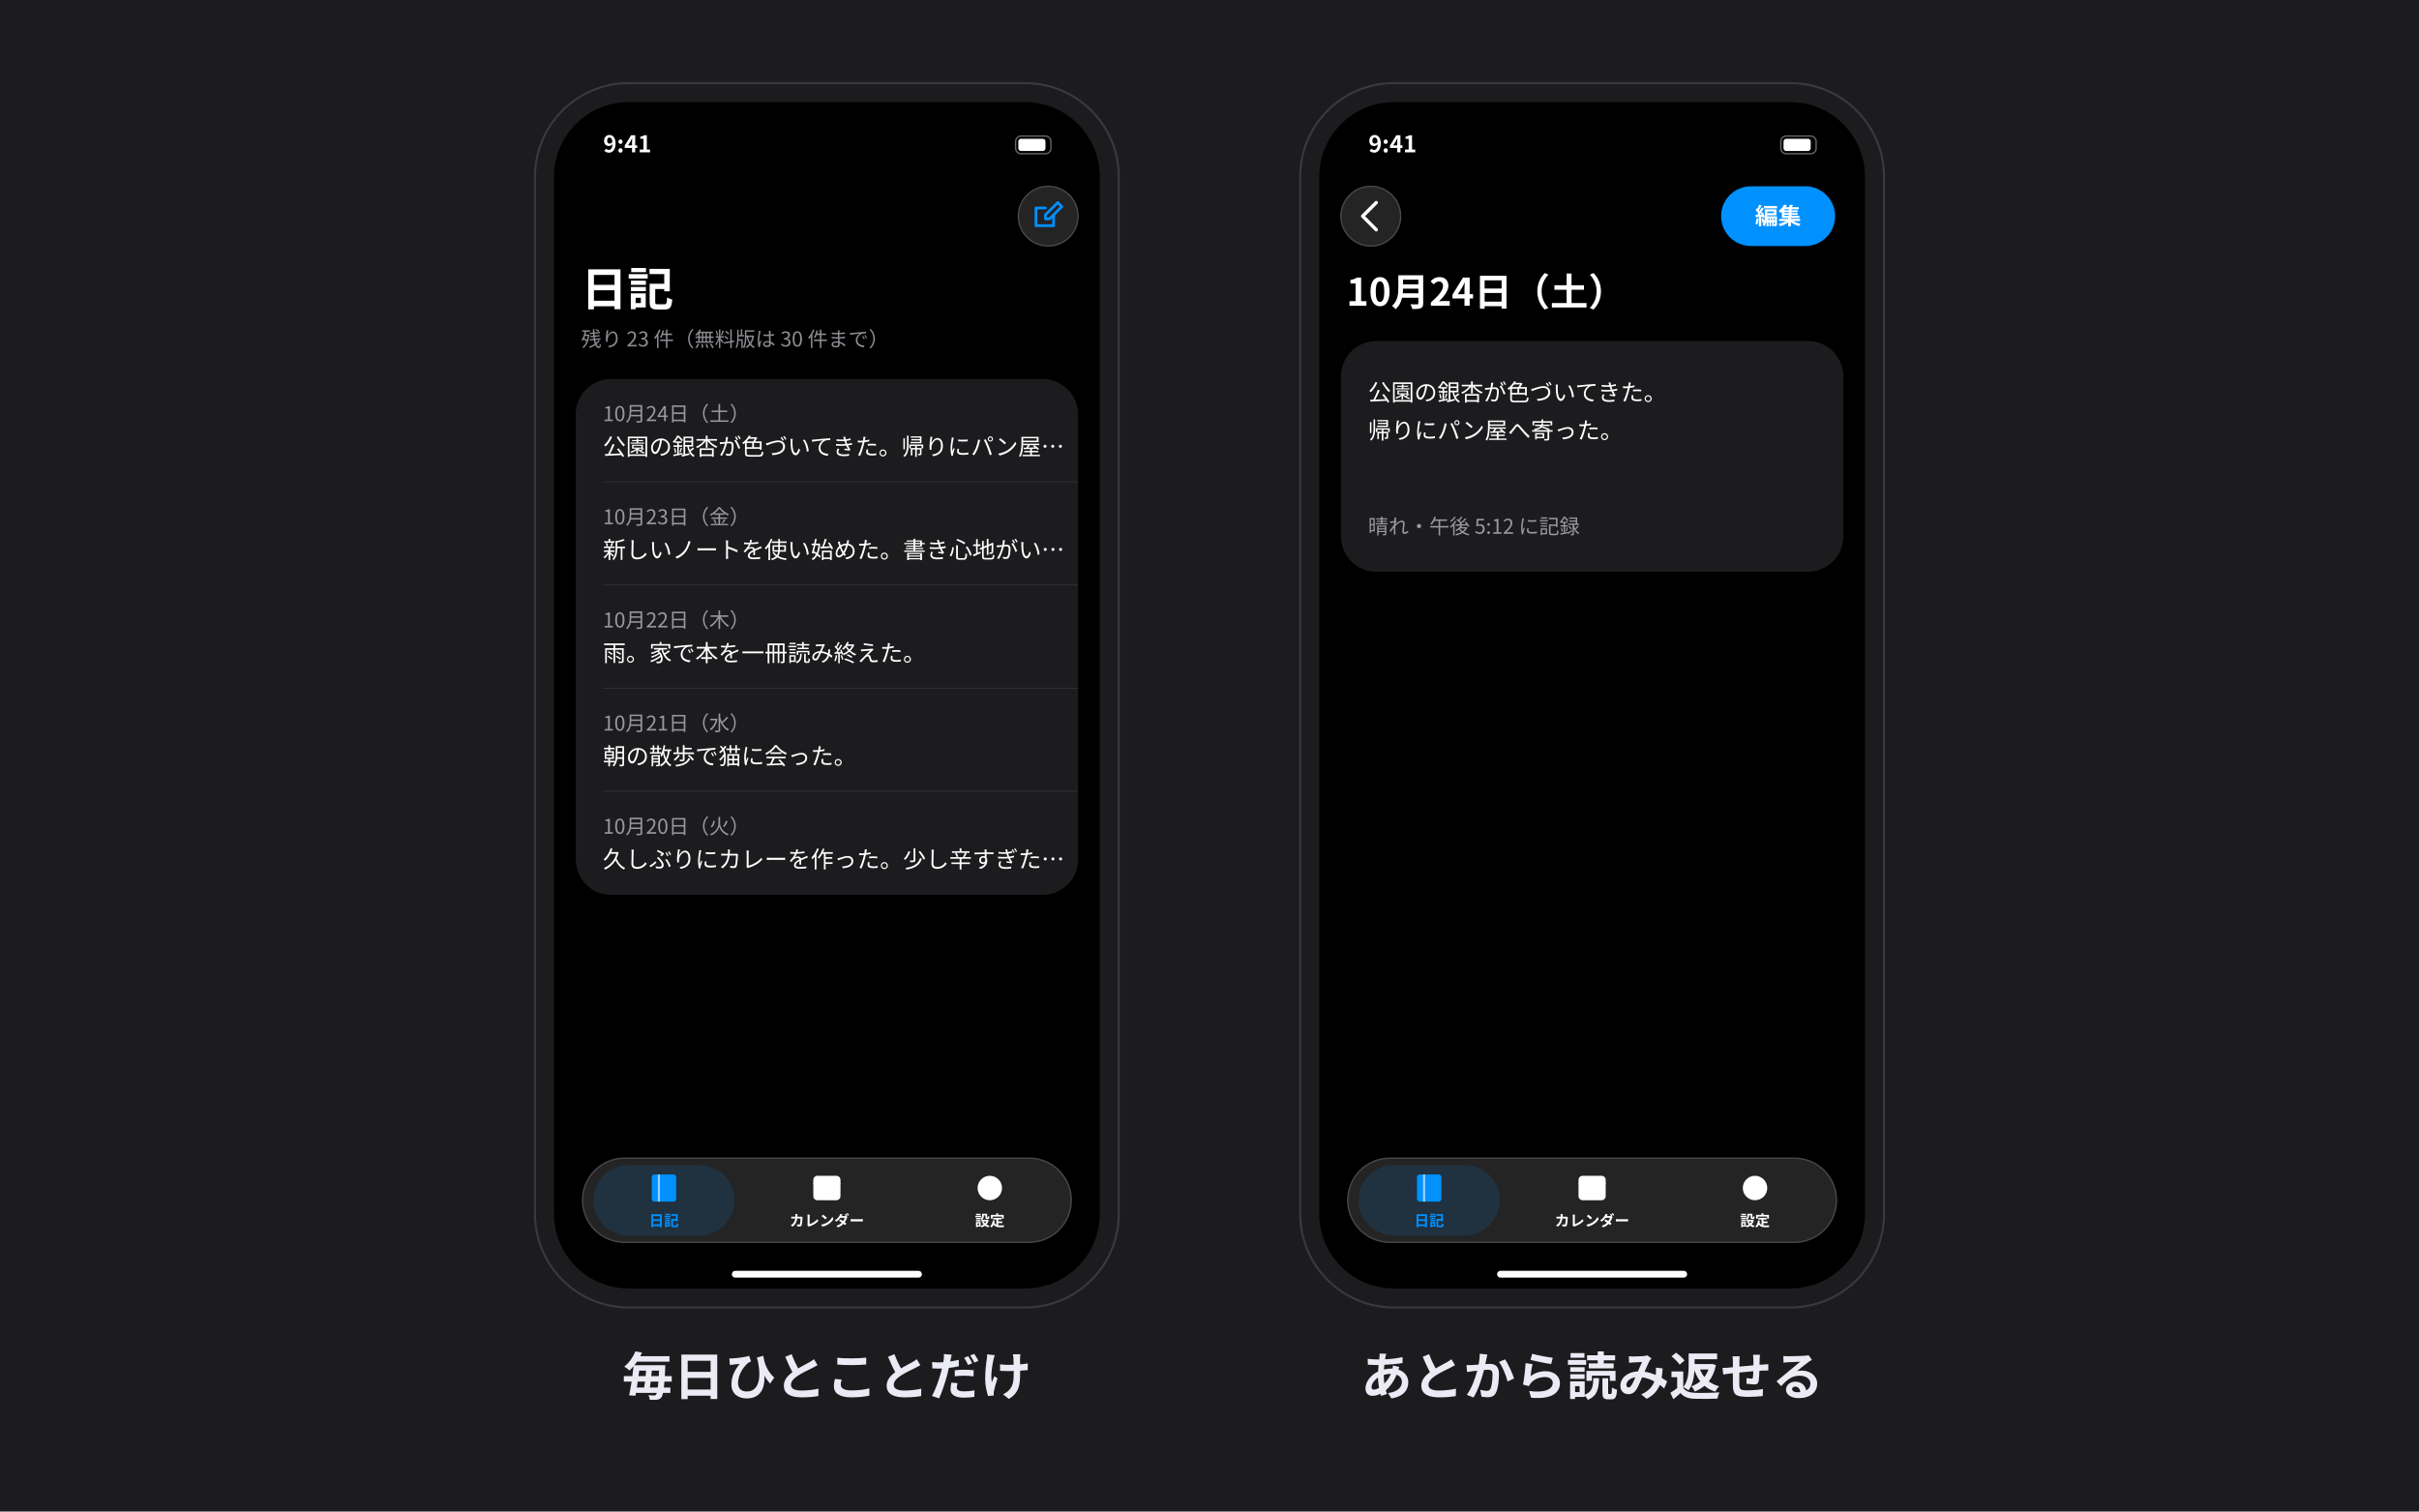
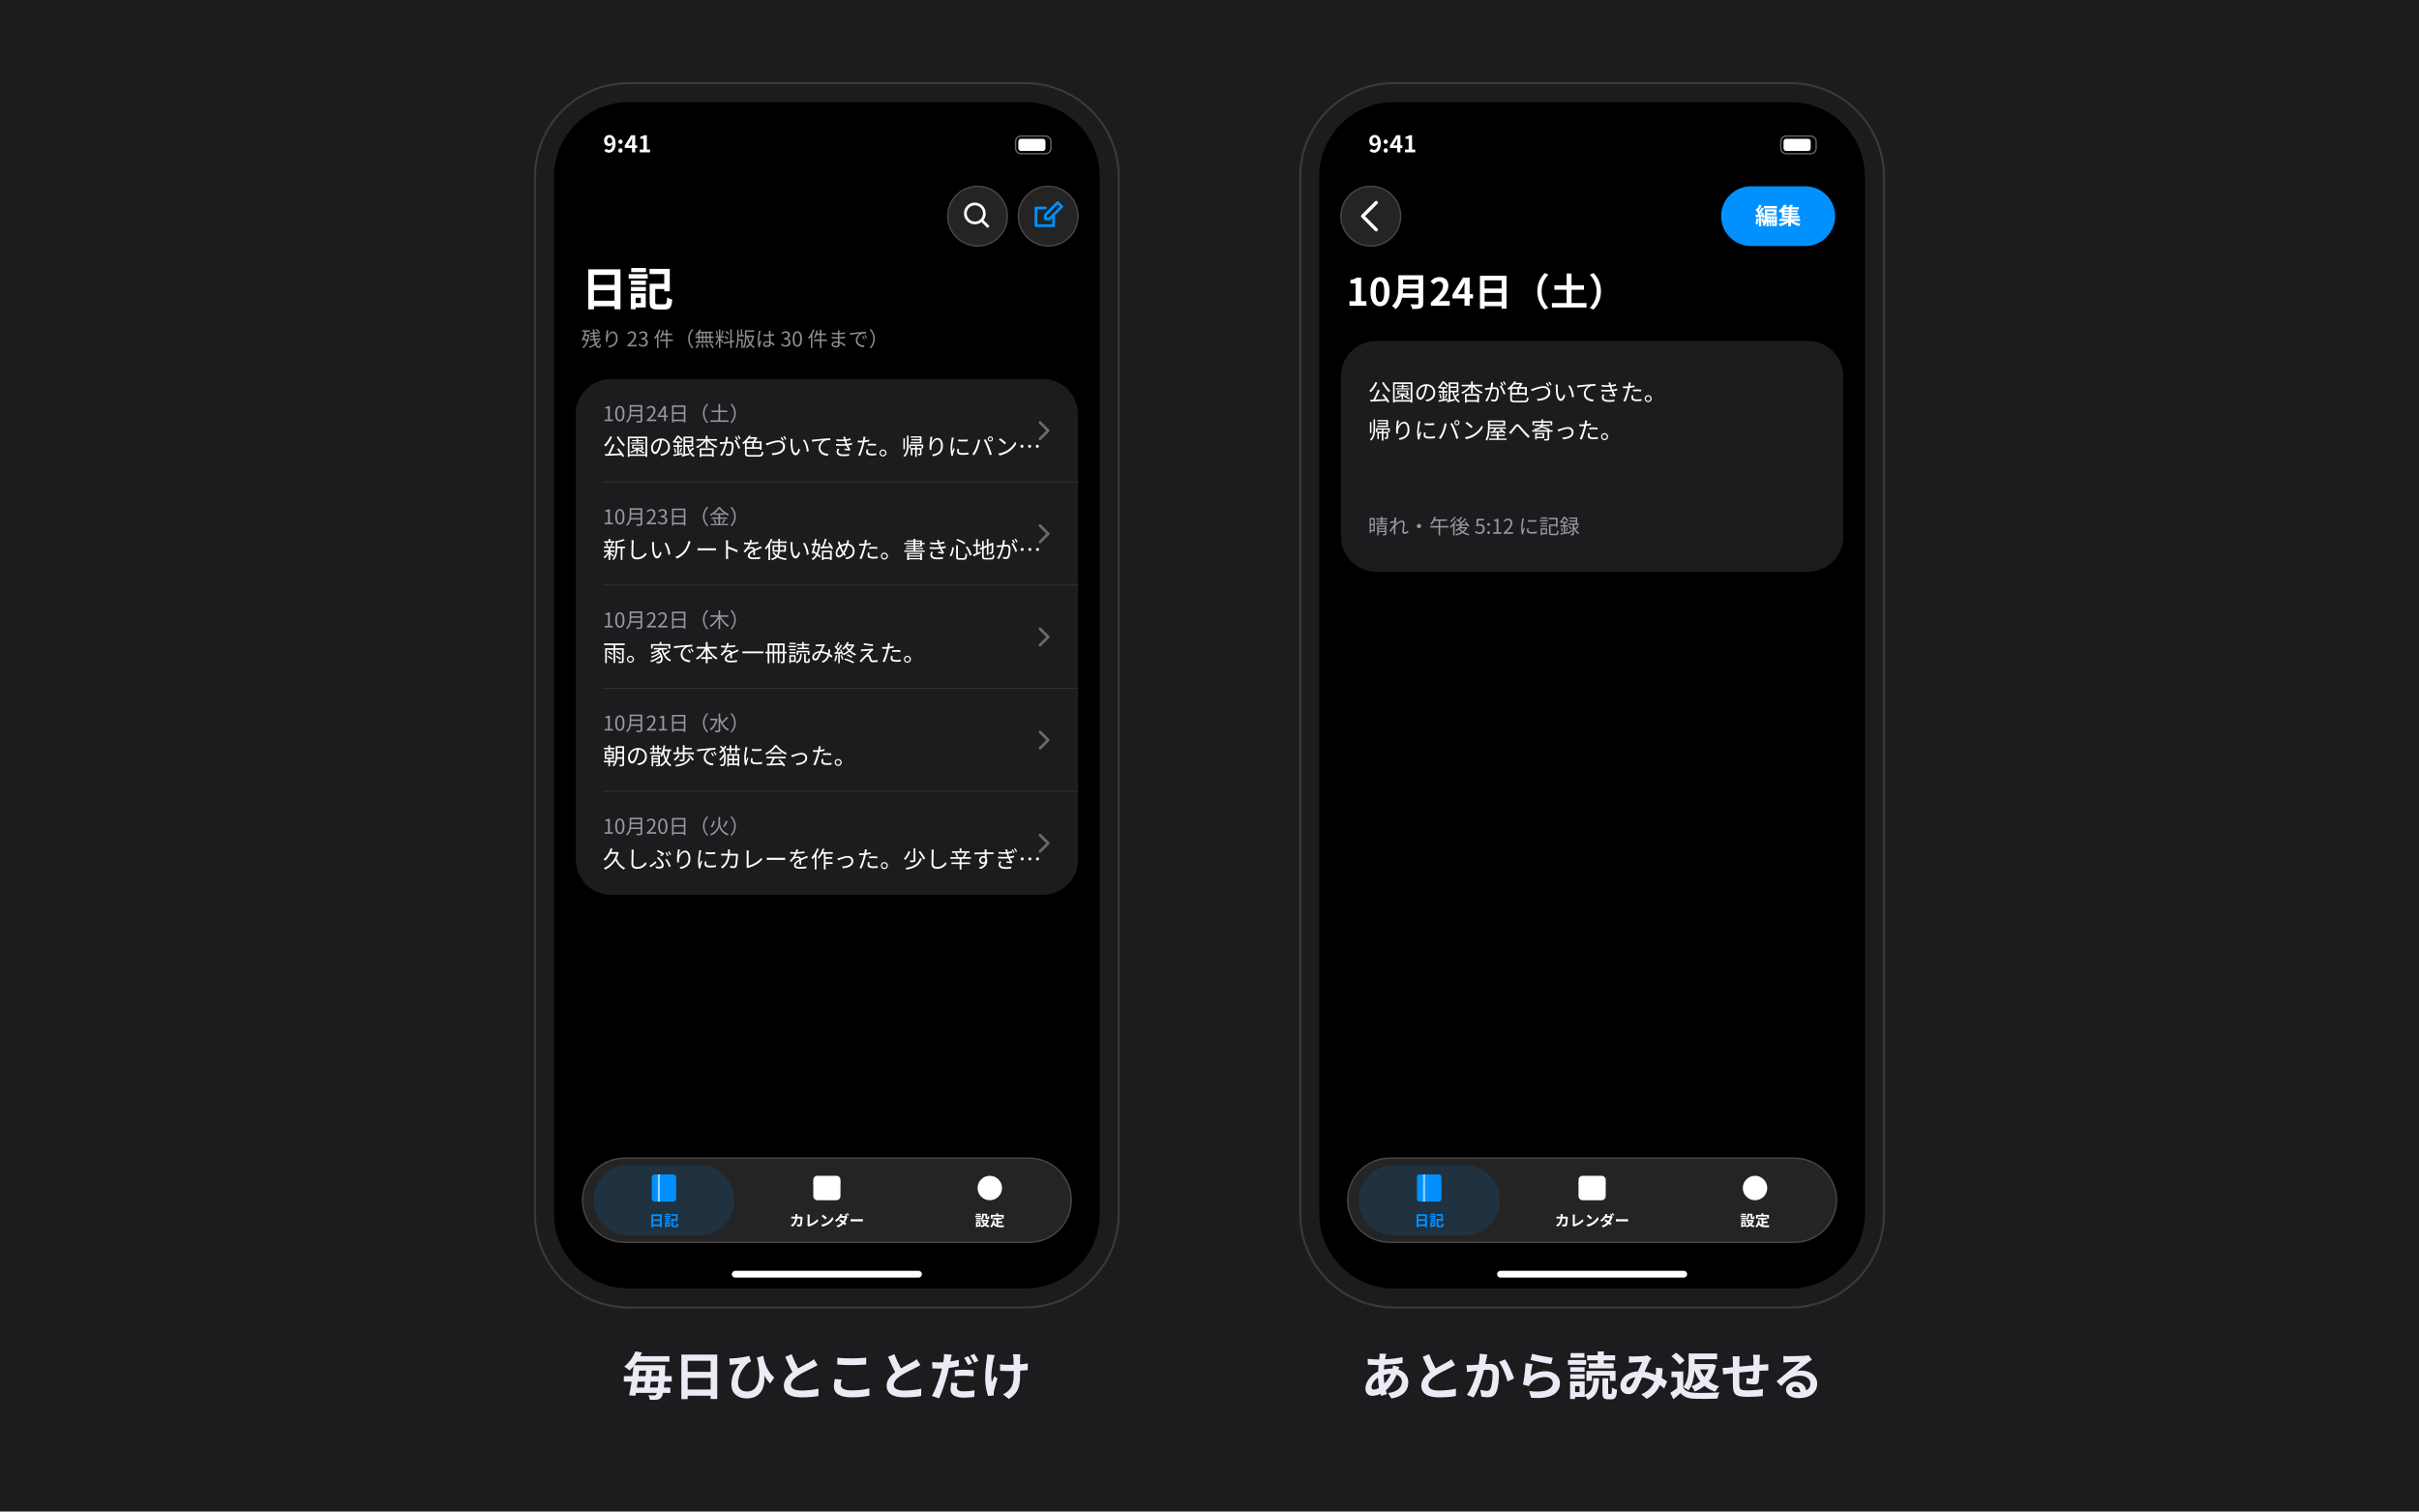
<svg xmlns="http://www.w3.org/2000/svg" width="1600" height="1000" viewBox="0 0 1600 1000">
  <rect width="100%" height="100%" fill="#1C1C1E" />
  <clipPath id="clipL">
    <rect x="366.43" y="67.572" width="360.998" height="784.856" rx="49.39" />
  </clipPath>
  <rect x="353.858" y="55" width="386.142" height="810" rx="61.962" fill="#1C1C1E" stroke="#3A3A3C" stroke-width="1.347" />
  <g clip-path="url(#clipL)">
    <svg viewBox="0 0 402 874" data-bg="#000000" x="366.43" y="67.572" width="360.998" height="784.856">
      <rect width="100%" height="100%" fill="#000000" />
      <text x="54" y="37" font-family="-apple-system, 'SF Pro Text', 'Hiragino Sans', 'Noto Sans JP', 'Noto Sans CJK JP', sans-serif" font-size="17" font-weight="600" fill="#FFFFFF" text-anchor="middle">9:41</text>
      <rect x="340" y="25" width="26" height="13" rx="4" fill="none" stroke="#FFFFFF" stroke-opacity="0.4" />
      <rect x="342" y="27" width="20" height="9" rx="2" fill="#FFFFFF" />
      <circle cx="364" cy="84" r="22" fill="#2C2C2E" fill-opacity="0.82" stroke="#48484A" />
      <g transform="translate(352,72) scale(1.0)" fill="none" stroke="#0091FF" stroke-width="2" stroke-linecap="round" stroke-linejoin="round">
        <path d="M3 6h7M3 6v13h13v-7" />
        <path d="M19 2l3 3-9 9h-3v-3z" />
      </g>
+       <circle cx="312" cy="84" r="22" fill="#2C2C2E" fill-opacity="0.82" stroke="#48484A" />
+       <g fill="none" stroke="#FFFFFF" stroke-width="2">
+         <circle cx="310" cy="82" r="7" />
+         <path d="M315 87l5 5" />
+       </g>
      <text x="20" y="150" font-family="-apple-system, 'SF Pro Text', 'Hiragino Sans', 'Noto Sans JP', 'Noto Sans CJK JP', sans-serif" font-size="34" font-weight="700" fill="#FFFFFF" text-anchor="start">日記</text>
      <text x="20" y="180" font-family="-apple-system, 'SF Pro Text', 'Hiragino Sans', 'Noto Sans JP', 'Noto Sans CJK JP', sans-serif" font-size="15" font-weight="400" fill="#EBEBF5" text-anchor="start" opacity="0.6">残り 23 件（無料版は 30 件まで）</text>
      <rect x="16" y="204" width="370" height="380" rx="26" fill="#1C1C1E" />
      <text x="36" y="235" font-family="-apple-system, 'SF Pro Text', 'Hiragino Sans', 'Noto Sans JP', 'Noto Sans CJK JP', sans-serif" font-size="15" font-weight="400" fill="#EBEBF5" text-anchor="start" opacity="0.6" data-bg="#1C1C1E">10月24日（土）</text>
-       <text x="36" y="260" font-family="-apple-system, 'SF Pro Text', 'Hiragino Sans', 'Noto Sans JP', 'Noto Sans CJK JP', sans-serif" font-size="17" font-weight="400" fill="#FFFFFF" text-anchor="start" data-bg="#1C1C1E">公園の銀杏が色づいてきた。帰りにパン屋…</text>
+       <text x="36" y="260" font-family="-apple-system, 'SF Pro Text', 'Hiragino Sans', 'Noto Sans JP', 'Noto Sans CJK JP', sans-serif" font-size="17" font-weight="400" fill="#FFFFFF" text-anchor="start" data-bg="#1C1C1E">公園の銀杏が色づいてきた。帰りにパン…</text>
+       <path d="M358 236l6 6-6 6" fill="none" stroke="#FFFFFF" stroke-opacity="0.35" stroke-width="2" stroke-linecap="round" stroke-linejoin="round" />
      <rect x="36" y="279.5" width="350" height="0.5" fill="#38383A" />
      <text x="36" y="311" font-family="-apple-system, 'SF Pro Text', 'Hiragino Sans', 'Noto Sans JP', 'Noto Sans CJK JP', sans-serif" font-size="15" font-weight="400" fill="#EBEBF5" text-anchor="start" opacity="0.6" data-bg="#1C1C1E">10月23日（金）</text>
-       <text x="36" y="336" font-family="-apple-system, 'SF Pro Text', 'Hiragino Sans', 'Noto Sans JP', 'Noto Sans CJK JP', sans-serif" font-size="17" font-weight="400" fill="#FFFFFF" text-anchor="start" data-bg="#1C1C1E">新しいノートを使い始めた。書き心地がい…</text>
+       <text x="36" y="336" font-family="-apple-system, 'SF Pro Text', 'Hiragino Sans', 'Noto Sans JP', 'Noto Sans CJK JP', sans-serif" font-size="17" font-weight="400" fill="#FFFFFF" text-anchor="start" data-bg="#1C1C1E">新しいノートを使い始めた。書き心地が…</text>
+       <path d="M358 312l6 6-6 6" fill="none" stroke="#FFFFFF" stroke-opacity="0.35" stroke-width="2" stroke-linecap="round" stroke-linejoin="round" />
      <rect x="36" y="355.5" width="350" height="0.5" fill="#38383A" />
      <text x="36" y="387" font-family="-apple-system, 'SF Pro Text', 'Hiragino Sans', 'Noto Sans JP', 'Noto Sans CJK JP', sans-serif" font-size="15" font-weight="400" fill="#EBEBF5" text-anchor="start" opacity="0.6" data-bg="#1C1C1E">10月22日（木）</text>
      <text x="36" y="412" font-family="-apple-system, 'SF Pro Text', 'Hiragino Sans', 'Noto Sans JP', 'Noto Sans CJK JP', sans-serif" font-size="17" font-weight="400" fill="#FFFFFF" text-anchor="start" data-bg="#1C1C1E">雨。家で本を一冊読み終えた。</text>
+       <path d="M358 388l6 6-6 6" fill="none" stroke="#FFFFFF" stroke-opacity="0.35" stroke-width="2" stroke-linecap="round" stroke-linejoin="round" />
      <rect x="36" y="431.5" width="350" height="0.5" fill="#38383A" />
      <text x="36" y="463" font-family="-apple-system, 'SF Pro Text', 'Hiragino Sans', 'Noto Sans JP', 'Noto Sans CJK JP', sans-serif" font-size="15" font-weight="400" fill="#EBEBF5" text-anchor="start" opacity="0.6" data-bg="#1C1C1E">10月21日（水）</text>
      <text x="36" y="488" font-family="-apple-system, 'SF Pro Text', 'Hiragino Sans', 'Noto Sans JP', 'Noto Sans CJK JP', sans-serif" font-size="17" font-weight="400" fill="#FFFFFF" text-anchor="start" data-bg="#1C1C1E">朝の散歩で猫に会った。</text>
+       <path d="M358 464l6 6-6 6" fill="none" stroke="#FFFFFF" stroke-opacity="0.35" stroke-width="2" stroke-linecap="round" stroke-linejoin="round" />
      <rect x="36" y="507.5" width="350" height="0.5" fill="#38383A" />
      <text x="36" y="539" font-family="-apple-system, 'SF Pro Text', 'Hiragino Sans', 'Noto Sans JP', 'Noto Sans CJK JP', sans-serif" font-size="15" font-weight="400" fill="#EBEBF5" text-anchor="start" opacity="0.6" data-bg="#1C1C1E">10月20日（火）</text>
-       <text x="36" y="564" font-family="-apple-system, 'SF Pro Text', 'Hiragino Sans', 'Noto Sans JP', 'Noto Sans CJK JP', sans-serif" font-size="17" font-weight="400" fill="#FFFFFF" text-anchor="start" data-bg="#1C1C1E">久しぶりにカレーを作った。少し辛すぎた…</text>
+       <text x="36" y="564" font-family="-apple-system, 'SF Pro Text', 'Hiragino Sans', 'Noto Sans JP', 'Noto Sans CJK JP', sans-serif" font-size="17" font-weight="400" fill="#FFFFFF" text-anchor="start" data-bg="#1C1C1E">久しぶりにカレーを作った。少し辛すぎ…</text>
+       <path d="M358 540l6 6-6 6" fill="none" stroke="#FFFFFF" stroke-opacity="0.35" stroke-width="2" stroke-linecap="round" stroke-linejoin="round" />
      <rect x="21" y="778" width="360" height="62" rx="31" fill="#2C2C2E" fill-opacity="0.82" stroke="#48484A" />
      <rect x="29.0" y="783" width="104" height="52" rx="26" fill="#0091FF" fill-opacity="0.12" />
      <rect x="72.0" y="790" width="18" height="20" rx="2" fill="#0091FF" />
      <rect x="76.5" y="790" width="1.5" height="20" fill="#FFFFFF" fill-opacity="0.6" />
      <text x="81.0" y="828" font-family="-apple-system, 'SF Pro Text', 'Hiragino Sans', 'Noto Sans JP', 'Noto Sans CJK JP', sans-serif" font-size="11" font-weight="600" fill="#0091FF" text-anchor="middle" data-bg="#2C2C2E">日記</text>
      <rect x="191.0" y="791" width="20" height="18" rx="3" fill="#FFFFFF" />
      <rect x="191.0" y="796" width="20" height="1.5" fill="#FFFFFF" fill-opacity="0.6" />
      <text x="201.0" y="828" font-family="-apple-system, 'SF Pro Text', 'Hiragino Sans', 'Noto Sans JP', 'Noto Sans CJK JP', sans-serif" font-size="11" font-weight="600" fill="#FFFFFF" text-anchor="middle" data-bg="#2C2C2E">カレンダー</text>
      <circle cx="321.0" cy="800" r="9" fill="#FFFFFF" />
      <circle cx="321.0" cy="800" r="3.5" fill="#FFFFFF" fill-opacity="0.7" />
      <text x="321.0" y="828" font-family="-apple-system, 'SF Pro Text', 'Hiragino Sans', 'Noto Sans JP', 'Noto Sans CJK JP', sans-serif" font-size="11" font-weight="600" fill="#FFFFFF" text-anchor="middle" data-bg="#2C2C2E">設定</text>
      <rect x="131.0" y="861" width="140" height="5" rx="2.5" fill="#FFFFFF" />
    </svg>
  </g>
  <rect x="490.804" y="77.45" width="112.251" height="33.226" rx="16.613" fill="#000" />
  <clipPath id="clipR">
    <rect x="872.572" y="67.572" width="360.998" height="784.856" rx="49.39" />
  </clipPath>
  <rect x="860" y="55" width="386.142" height="810" rx="61.962" fill="#1C1C1E" stroke="#3A3A3C" stroke-width="1.347" />
  <g clip-path="url(#clipR)">
    <svg viewBox="0 0 402 874" data-bg="#000000" x="872.572" y="67.572" width="360.998" height="784.856">
      <rect width="100%" height="100%" fill="#000000" />
      <text x="54" y="37" font-family="-apple-system, 'SF Pro Text', 'Hiragino Sans', 'Noto Sans JP', 'Noto Sans CJK JP', sans-serif" font-size="17" font-weight="600" fill="#FFFFFF" text-anchor="middle">9:41</text>
      <rect x="340" y="25" width="26" height="13" rx="4" fill="none" stroke="#FFFFFF" stroke-opacity="0.4" />
      <rect x="342" y="27" width="20" height="9" rx="2" fill="#FFFFFF" />
      <circle cx="38" cy="84" r="22" fill="#2C2C2E" fill-opacity="0.82" stroke="#48484A" />
      <path d="M42 74l-10 10 10 10" fill="none" stroke="#FFFFFF" stroke-width="2.5" stroke-linecap="round" stroke-linejoin="round" />
      <rect x="296" y="62" width="84" height="44" rx="22" fill="#0091FF" />
      <text x="338" y="90" font-family="-apple-system, 'SF Pro Text', 'Hiragino Sans', 'Noto Sans JP', 'Noto Sans CJK JP', sans-serif" font-size="17" font-weight="600" fill="#FFFFFF" text-anchor="middle" data-bg="#0091FF">編集</text>
      <text x="20" y="150" font-family="-apple-system, 'SF Pro Text', 'Hiragino Sans', 'Noto Sans JP', 'Noto Sans CJK JP', sans-serif" font-size="28" font-weight="700" fill="#FFFFFF" text-anchor="start">10月24日（土）</text>
      <rect x="16" y="176" width="370" height="170" rx="26" fill="#1C1C1E" />
      <text x="36" y="220" font-family="-apple-system, 'SF Pro Text', 'Hiragino Sans', 'Noto Sans JP', 'Noto Sans CJK JP', sans-serif" font-size="17" font-weight="400" fill="#FFFFFF" text-anchor="start" data-bg="#1C1C1E">公園の銀杏が色づいてきた。</text>
      <text x="36" y="248" font-family="-apple-system, 'SF Pro Text', 'Hiragino Sans', 'Noto Sans JP', 'Noto Sans CJK JP', sans-serif" font-size="17" font-weight="400" fill="#FFFFFF" text-anchor="start" data-bg="#1C1C1E">帰りにパン屋へ寄った。</text>
      <text x="36" y="318" font-family="-apple-system, 'SF Pro Text', 'Hiragino Sans', 'Noto Sans JP', 'Noto Sans CJK JP', sans-serif" font-size="15" font-weight="400" fill="#EBEBF5" text-anchor="start" opacity="0.6" data-bg="#1C1C1E">晴れ・午後 5:12 に記録</text>
      <rect x="21" y="778" width="360" height="62" rx="31" fill="#2C2C2E" fill-opacity="0.82" stroke="#48484A" />
      <rect x="29.0" y="783" width="104" height="52" rx="26" fill="#0091FF" fill-opacity="0.12" />
      <rect x="72.0" y="790" width="18" height="20" rx="2" fill="#0091FF" />
      <rect x="76.5" y="790" width="1.5" height="20" fill="#FFFFFF" fill-opacity="0.6" />
      <text x="81.0" y="828" font-family="-apple-system, 'SF Pro Text', 'Hiragino Sans', 'Noto Sans JP', 'Noto Sans CJK JP', sans-serif" font-size="11" font-weight="600" fill="#0091FF" text-anchor="middle" data-bg="#2C2C2E">日記</text>
      <rect x="191.0" y="791" width="20" height="18" rx="3" fill="#FFFFFF" />
      <rect x="191.0" y="796" width="20" height="1.5" fill="#FFFFFF" fill-opacity="0.6" />
      <text x="201.0" y="828" font-family="-apple-system, 'SF Pro Text', 'Hiragino Sans', 'Noto Sans JP', 'Noto Sans CJK JP', sans-serif" font-size="11" font-weight="600" fill="#FFFFFF" text-anchor="middle" data-bg="#2C2C2E">カレンダー</text>
      <circle cx="321.0" cy="800" r="9" fill="#FFFFFF" />
      <circle cx="321.0" cy="800" r="3.5" fill="#FFFFFF" fill-opacity="0.7" />
      <text x="321.0" y="828" font-family="-apple-system, 'SF Pro Text', 'Hiragino Sans', 'Noto Sans JP', 'Noto Sans CJK JP', sans-serif" font-size="11" font-weight="600" fill="#FFFFFF" text-anchor="middle" data-bg="#2C2C2E">設定</text>
      <rect x="131.0" y="861" width="140" height="5" rx="2.5" fill="#FFFFFF" />
    </svg>
  </g>
  <rect x="996.946" y="77.45" width="112.251" height="33.226" rx="16.613" fill="#000" />
  <text x="546.929" y="923" text-anchor="middle" font-family="-apple-system, 'SF Pro Text', 'Hiragino Sans', 'Noto Sans JP', 'Noto Sans CJK JP', sans-serif" font-size="34" font-weight="600" fill="#EBEBF5">毎日ひとことだけ</text>
  <text x="1053.07" y="923" text-anchor="middle" font-family="-apple-system, 'SF Pro Text', 'Hiragino Sans', 'Noto Sans JP', 'Noto Sans CJK JP', sans-serif" font-size="34" font-weight="600" fill="#EBEBF5">あとから読み返せる</text>
</svg>
